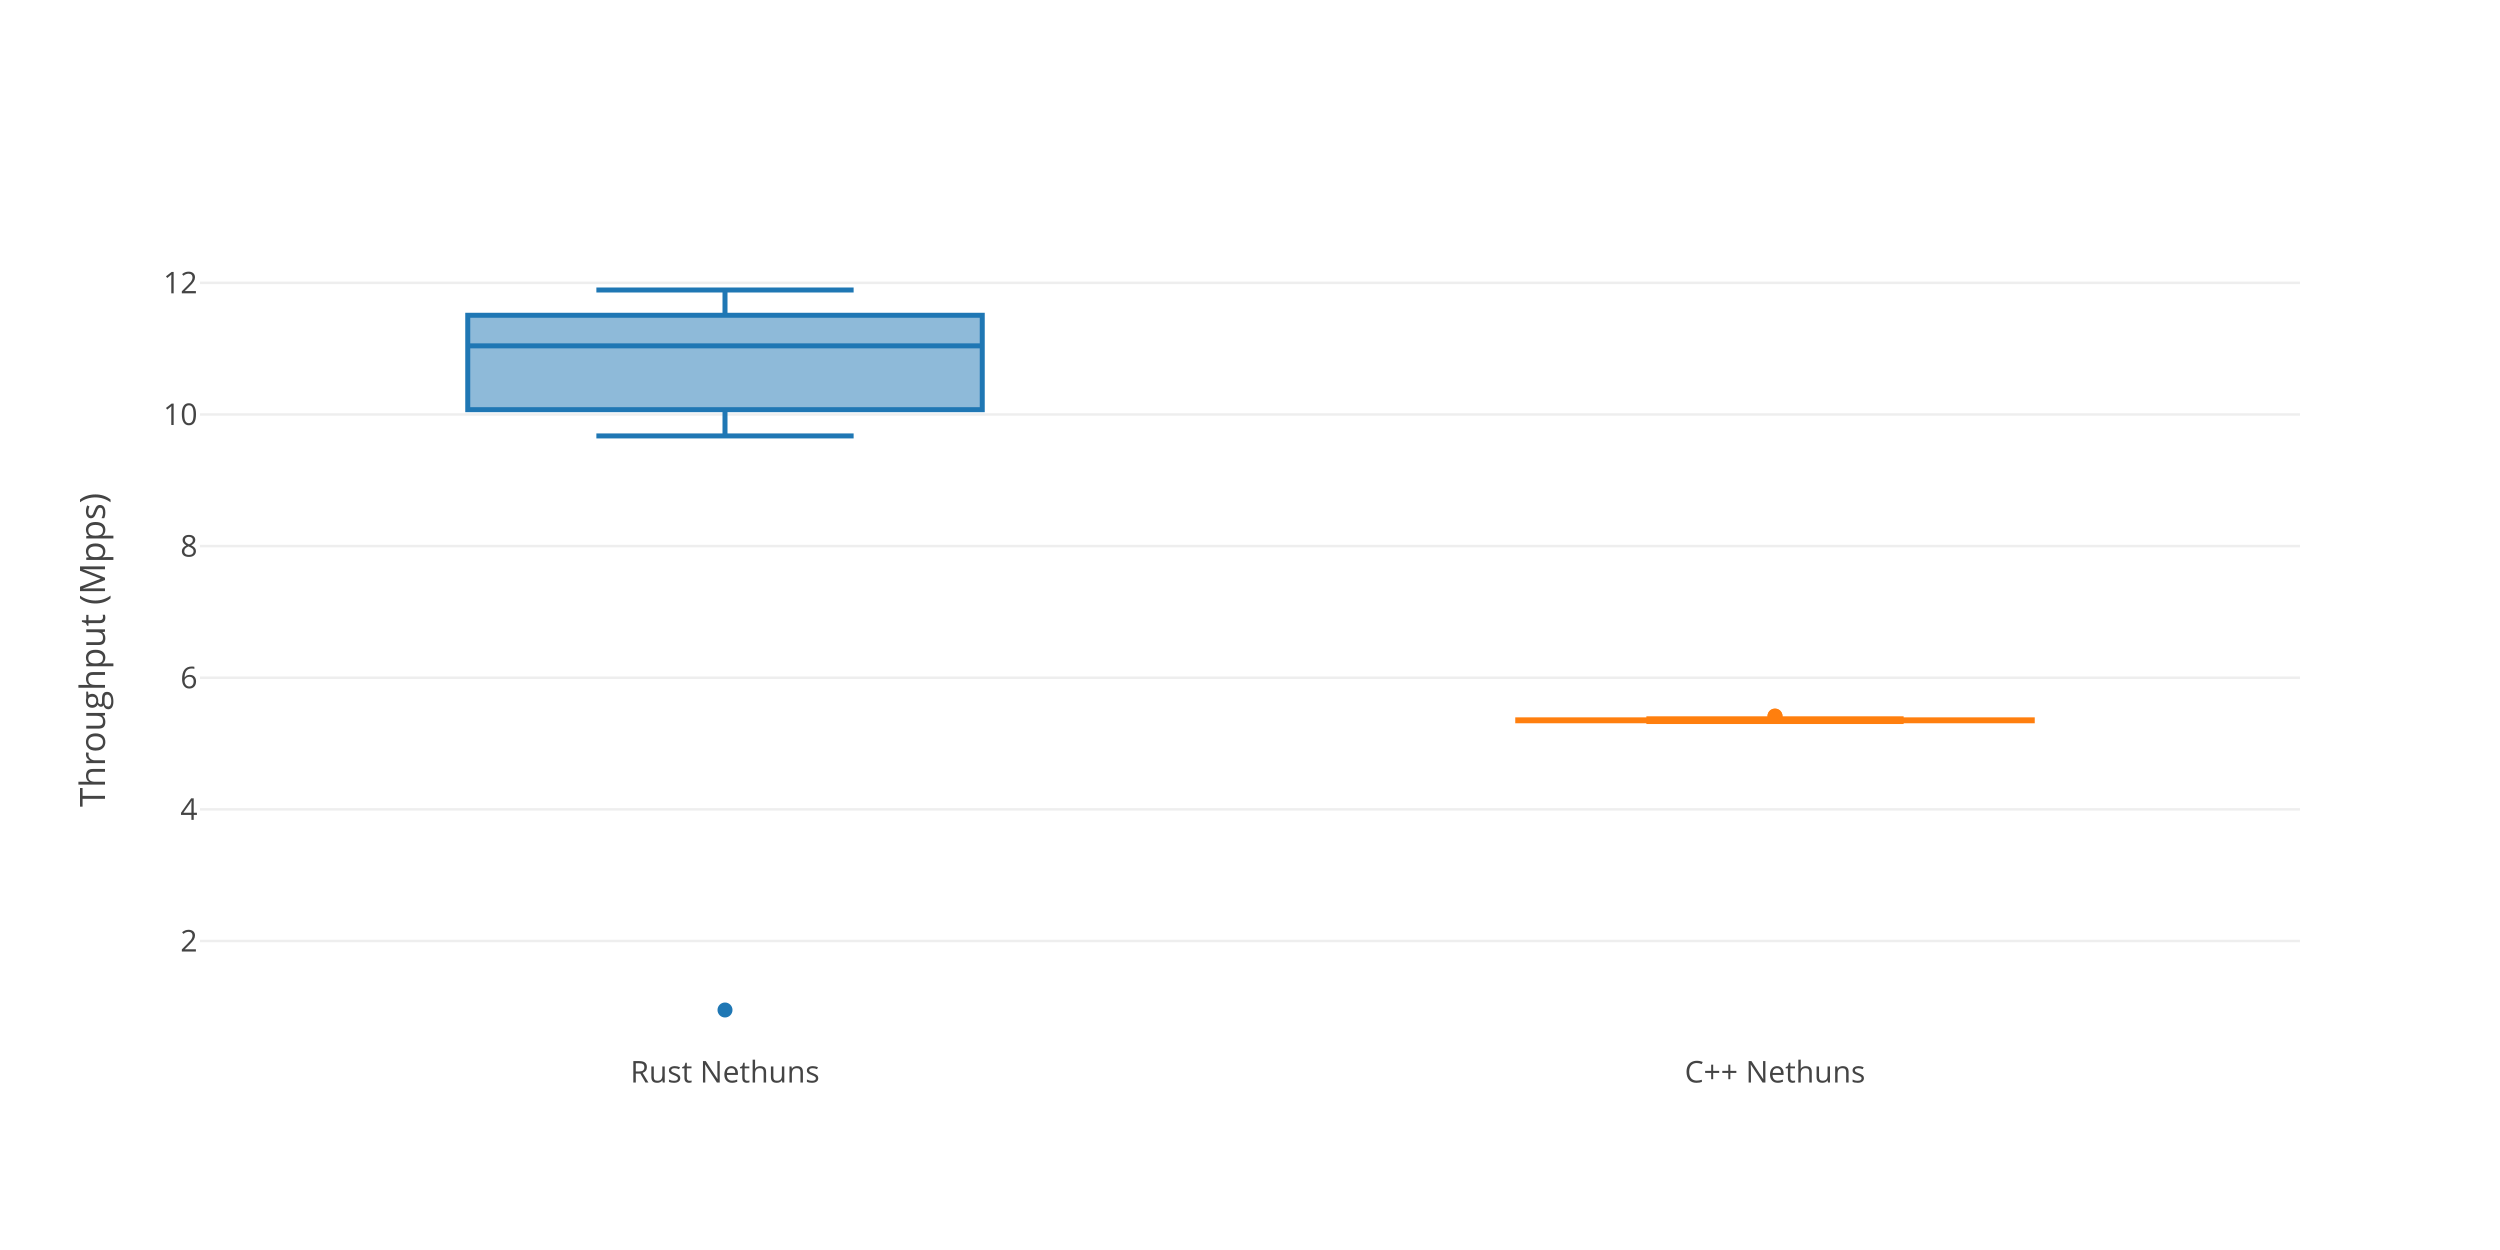
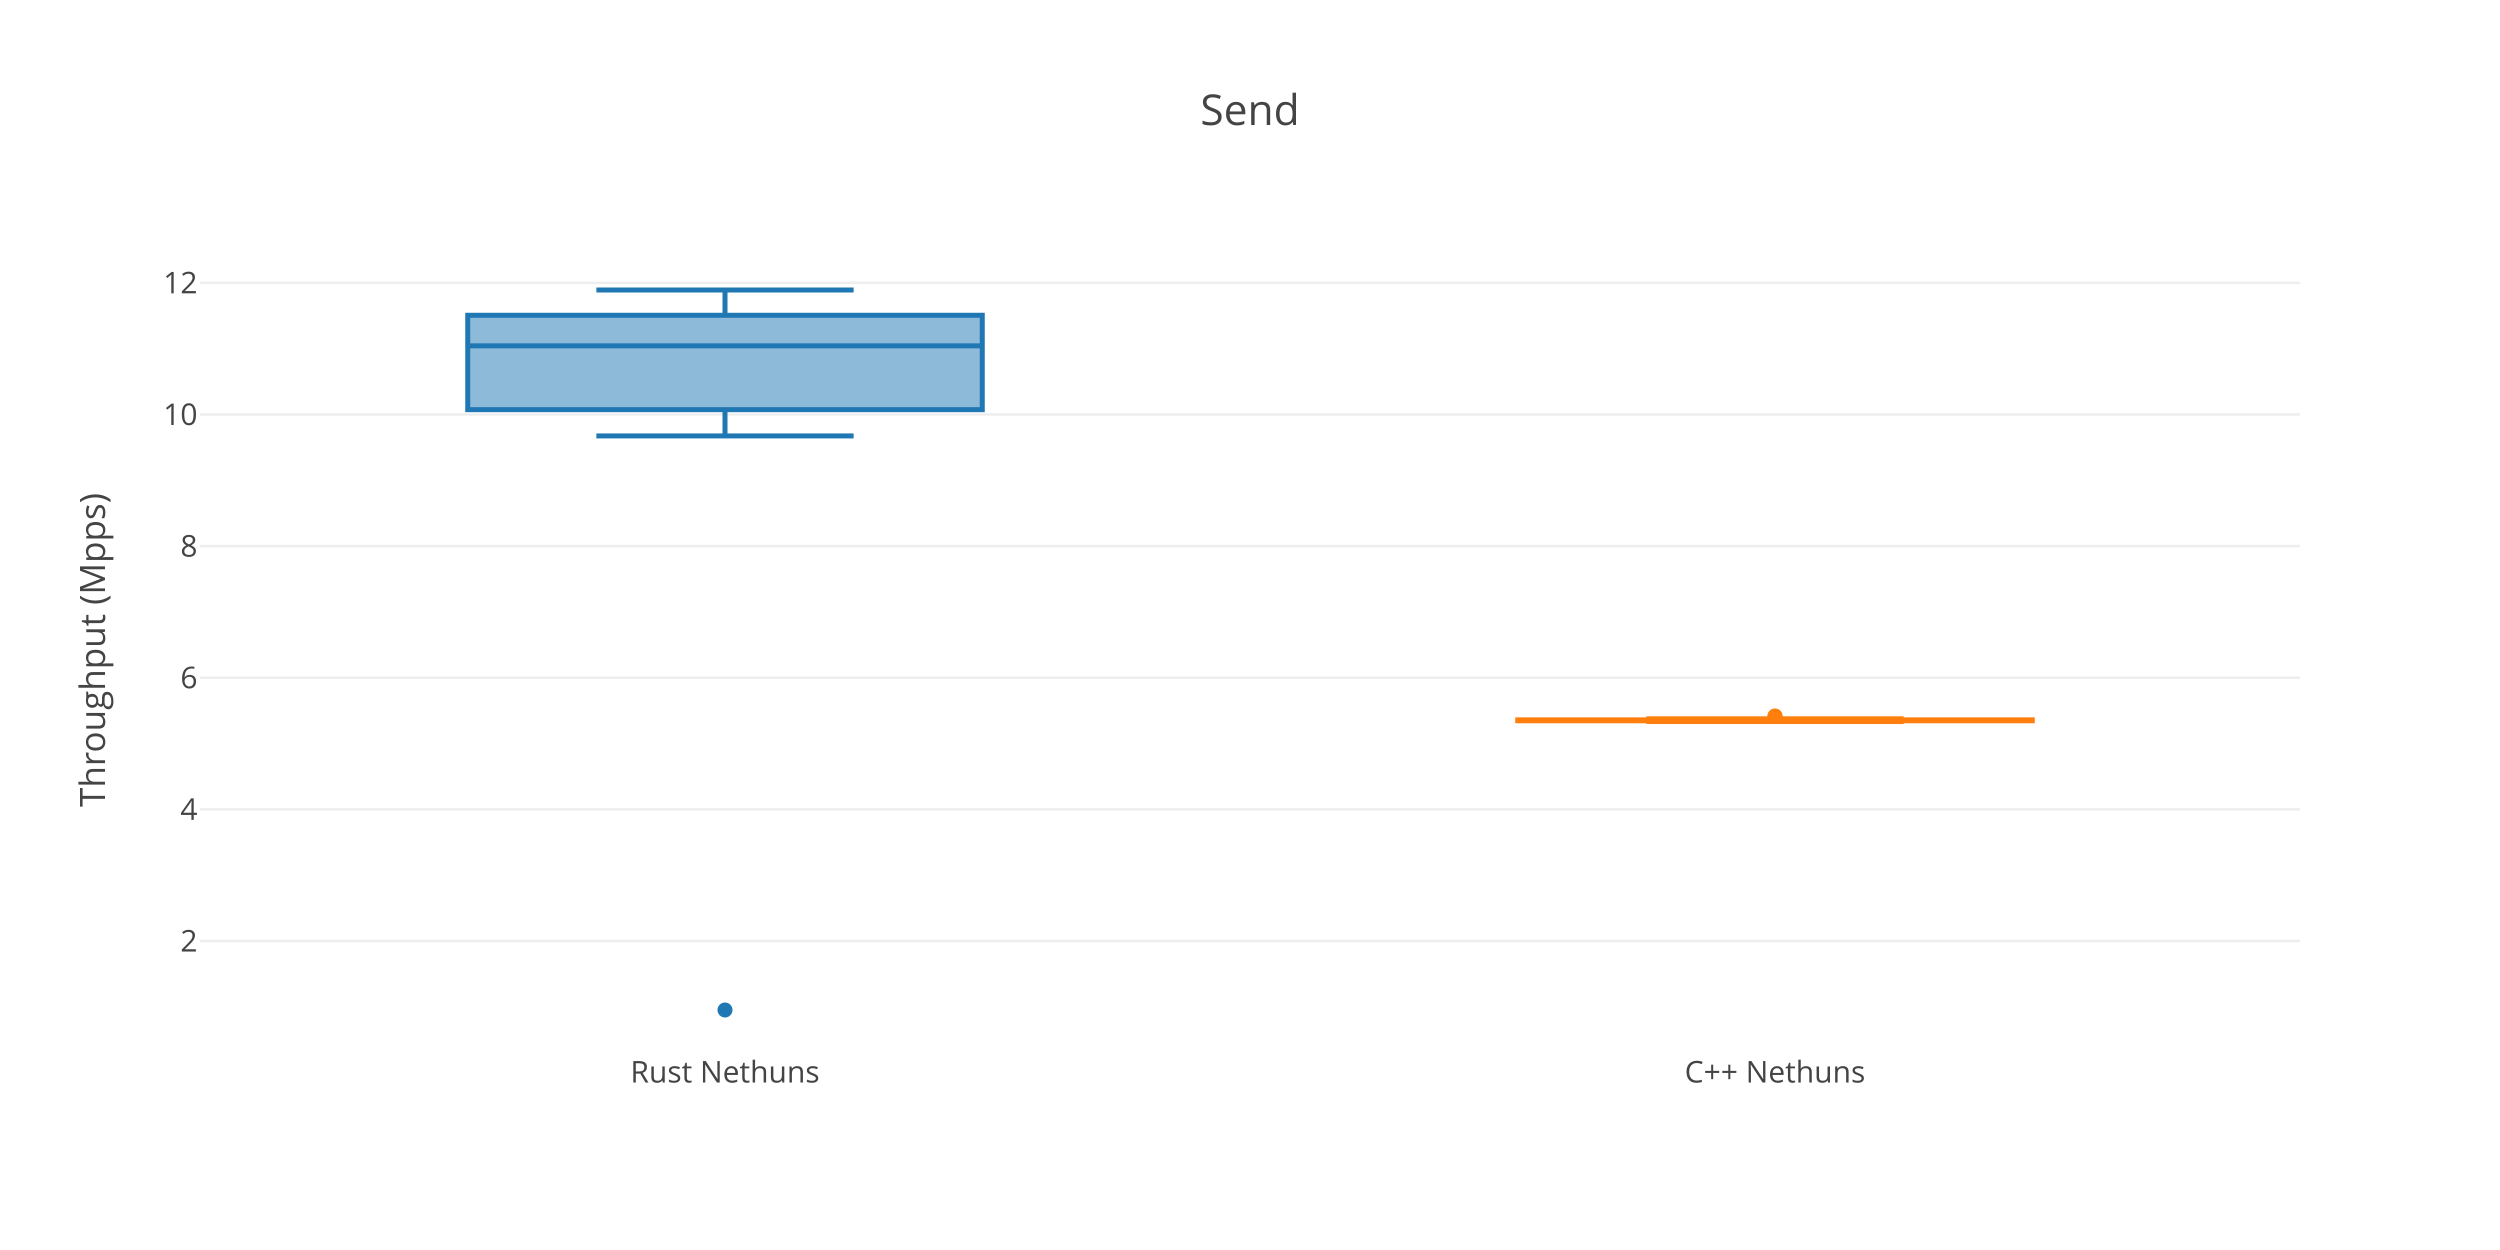
<svg xmlns="http://www.w3.org/2000/svg" class="main-svg" width="1000" height="500" style="" viewBox="0 0 1000 500">
  <rect x="0" y="0" width="1000" height="500" style="fill: rgb(255, 255, 255); fill-opacity: 1;" />
-   <defs id="defs-a33927">
+   <defs id="defs-65c5de">
    <g class="clips">
-       <clipPath id="clipa33927xyplot" class="plotclip">
+       <clipPath id="clip65c5dexyplot" class="plotclip">
        <rect width="840" height="320" />
      </clipPath>
-       <clipPath class="axesclip" id="clipa33927x">
+       <clipPath class="axesclip" id="clip65c5dex">
        <rect x="80" y="0" width="840" height="500" />
      </clipPath>
-       <clipPath class="axesclip" id="clipa33927y">
+       <clipPath class="axesclip" id="clip65c5dey">
        <rect x="0" y="100" width="1000" height="320" />
      </clipPath>
-       <clipPath class="axesclip" id="clipa33927xy">
+       <clipPath class="axesclip" id="clip65c5dexy">
        <rect x="80" y="100" width="840" height="320" />
      </clipPath>
    </g>
    <g class="gradients" />
  </defs>
  <g class="bglayer" />
  <g class="layer-below">
    <g class="imagelayer" />
    <g class="shapelayer" />
  </g>
  <g class="cartesianlayer">
    <g class="subplot xy">
      <g class="layer-subplot">
        <g class="shapelayer" />
        <g class="imagelayer" />
      </g>
      <g class="gridlayer">
        <g class="x" />
        <g class="y">
          <path class="ygrid crisp" transform="translate(0,376.4)" d="M80,0h840" style="stroke: rgb(238, 238, 238); stroke-opacity: 1; stroke-width: 1px;" />
          <path class="ygrid crisp" transform="translate(0,323.74)" d="M80,0h840" style="stroke: rgb(238, 238, 238); stroke-opacity: 1; stroke-width: 1px;" />
          <path class="ygrid crisp" transform="translate(0,271.09)" d="M80,0h840" style="stroke: rgb(238, 238, 238); stroke-opacity: 1; stroke-width: 1px;" />
          <path class="ygrid crisp" transform="translate(0,218.44)" d="M80,0h840" style="stroke: rgb(238, 238, 238); stroke-opacity: 1; stroke-width: 1px;" />
          <path class="ygrid crisp" transform="translate(0,165.79)" d="M80,0h840" style="stroke: rgb(238, 238, 238); stroke-opacity: 1; stroke-width: 1px;" />
          <path class="ygrid crisp" transform="translate(0,113.14)" d="M80,0h840" style="stroke: rgb(238, 238, 238); stroke-opacity: 1; stroke-width: 1px;" />
        </g>
      </g>
      <g class="zerolinelayer" />
      <path class="xlines-below" />
      <path class="ylines-below" />
      <g class="overlines-below" />
      <g class="xaxislayer-below" />
      <g class="yaxislayer-below" />
      <g class="overaxes-below" />
-       <g class="plot" transform="translate(80,100)" clip-path="url('#clipa33927xyplot')">
+       <g class="plot" transform="translate(80,100)" clip-path="url('#clip65c5dexyplot')">
        <g class="boxlayer mlayer">
          <g class="trace boxes" style="opacity: 1;">
            <path class="box" d="M107.1,38.34H312.9M107.1,63.87H312.9V26.11H107.1ZM210,63.87V74.37M210,26.11V16M158.55,74.37H261.45M158.55,16H261.45" style="vector-effect: non-scaling-stroke; stroke-width: 2px; stroke: rgb(31, 119, 180); stroke-opacity: 1; fill: rgb(31, 119, 180); fill-opacity: 0.5;" />
            <g class="points">
              <path class="point" transform="translate(210,304)" d="M3,0A3,3 0 1,1 0,-3A3,3 0 0,1 3,0Z" style="opacity: 1; stroke-width: 0px; fill: rgb(31, 119, 180); fill-opacity: 1;" />
            </g>
          </g>
          <g class="trace boxes" style="opacity: 1;">
            <path class="box" d="M527.1,188.1H732.9M527.1,188.31H732.9V187.94H527.1ZM630,188.31V188.61M630,187.94V187.52M578.55,188.61H681.45M578.55,187.52H681.45" style="vector-effect: non-scaling-stroke; stroke-width: 2px; stroke: rgb(255, 127, 14); stroke-opacity: 1; fill: rgb(255, 127, 14); fill-opacity: 0.5;" />
            <g class="points">
              <path class="point" transform="translate(630,186.51)" d="M3,0A3,3 0 1,1 0,-3A3,3 0 0,1 3,0Z" style="opacity: 1; stroke-width: 0px; fill: rgb(255, 127, 14); fill-opacity: 1;" />
              <path class="point" transform="translate(630,186.41)" d="M3,0A3,3 0 1,1 0,-3A3,3 0 0,1 3,0Z" style="opacity: 1; stroke-width: 0px; fill: rgb(255, 127, 14); fill-opacity: 1;" />
            </g>
          </g>
        </g>
      </g>
      <g class="overplot" />
      <path class="xlines-above crisp" d="M0,0" style="fill: none;" />
      <path class="ylines-above crisp" d="M0,0" style="fill: none;" />
      <g class="overlines-above" />
      <g class="xaxislayer-above">
        <g class="xtick">
          <text text-anchor="middle" x="0" y="433" transform="translate(290,0)" style="font-family: 'Open Sans', verdana, arial, sans-serif; font-size: 12px; fill: rgb(68, 68, 68); fill-opacity: 1; white-space: pre;">Rust Nethuns</text>
        </g>
        <g class="xtick">
          <text text-anchor="middle" x="0" y="433" transform="translate(710,0)" style="font-family: 'Open Sans', verdana, arial, sans-serif; font-size: 12px; fill: rgb(68, 68, 68); fill-opacity: 1; white-space: pre;">C++ Nethuns</text>
        </g>
      </g>
      <g class="yaxislayer-above">
        <g class="ytick">
          <text text-anchor="end" x="79" y="4.2" transform="translate(0,376.4)" style="font-family: 'Open Sans', verdana, arial, sans-serif; font-size: 12px; fill: rgb(68, 68, 68); fill-opacity: 1; white-space: pre;">2</text>
        </g>
        <g class="ytick">
          <text text-anchor="end" x="79" y="4.2" transform="translate(0,323.74)" style="font-family: 'Open Sans', verdana, arial, sans-serif; font-size: 12px; fill: rgb(68, 68, 68); fill-opacity: 1; white-space: pre;">4</text>
        </g>
        <g class="ytick">
          <text text-anchor="end" x="79" y="4.2" transform="translate(0,271.09)" style="font-family: 'Open Sans', verdana, arial, sans-serif; font-size: 12px; fill: rgb(68, 68, 68); fill-opacity: 1; white-space: pre;">6</text>
        </g>
        <g class="ytick">
          <text text-anchor="end" x="79" y="4.2" transform="translate(0,218.44)" style="font-family: 'Open Sans', verdana, arial, sans-serif; font-size: 12px; fill: rgb(68, 68, 68); fill-opacity: 1; white-space: pre;">8</text>
        </g>
        <g class="ytick">
          <text text-anchor="end" x="79" y="4.2" transform="translate(0,165.79)" style="font-family: 'Open Sans', verdana, arial, sans-serif; font-size: 12px; fill: rgb(68, 68, 68); fill-opacity: 1; white-space: pre;">10</text>
        </g>
        <g class="ytick">
          <text text-anchor="end" x="79" y="4.2" transform="translate(0,113.14)" style="font-family: 'Open Sans', verdana, arial, sans-serif; font-size: 12px; fill: rgb(68, 68, 68); fill-opacity: 1; white-space: pre;">12</text>
        </g>
      </g>
      <g class="overaxes-above" />
    </g>
  </g>
  <g class="polarlayer" />
  <g class="ternarylayer" />
  <g class="geolayer" />
  <g class="funnelarealayer" />
  <g class="pielayer" />
  <g class="treemaplayer" />
  <g class="sunburstlayer" />
  <g class="glimages" />
-   <defs id="topdefs-a33927">
+   <defs id="topdefs-65c5de">
    <g class="clips" />
  </defs>
  <g class="layer-above">
    <g class="imagelayer" />
    <g class="shapelayer" />
  </g>
  <g class="infolayer">
-     <g class="g-gtitle" />
+     <g class="g-gtitle">
+       <text class="gtitle" x="500" y="50" text-anchor="middle" dy="0em" style="font-family: 'Open Sans', verdana, arial, sans-serif; font-size: 17px; fill: rgb(68, 68, 68); opacity: 1; font-weight: normal; white-space: pre;">Send</text>
+     </g>
    <g class="g-xtitle" />
    <g class="g-ytitle">
      <text class="ytitle" transform="rotate(-90,42,260)" x="42" y="260" text-anchor="middle" style="font-family: 'Open Sans', verdana, arial, sans-serif; font-size: 14px; fill: rgb(68, 68, 68); opacity: 1; font-weight: normal; white-space: pre;">Throughput (Mpps)</text>
    </g>
  </g>
</svg>
